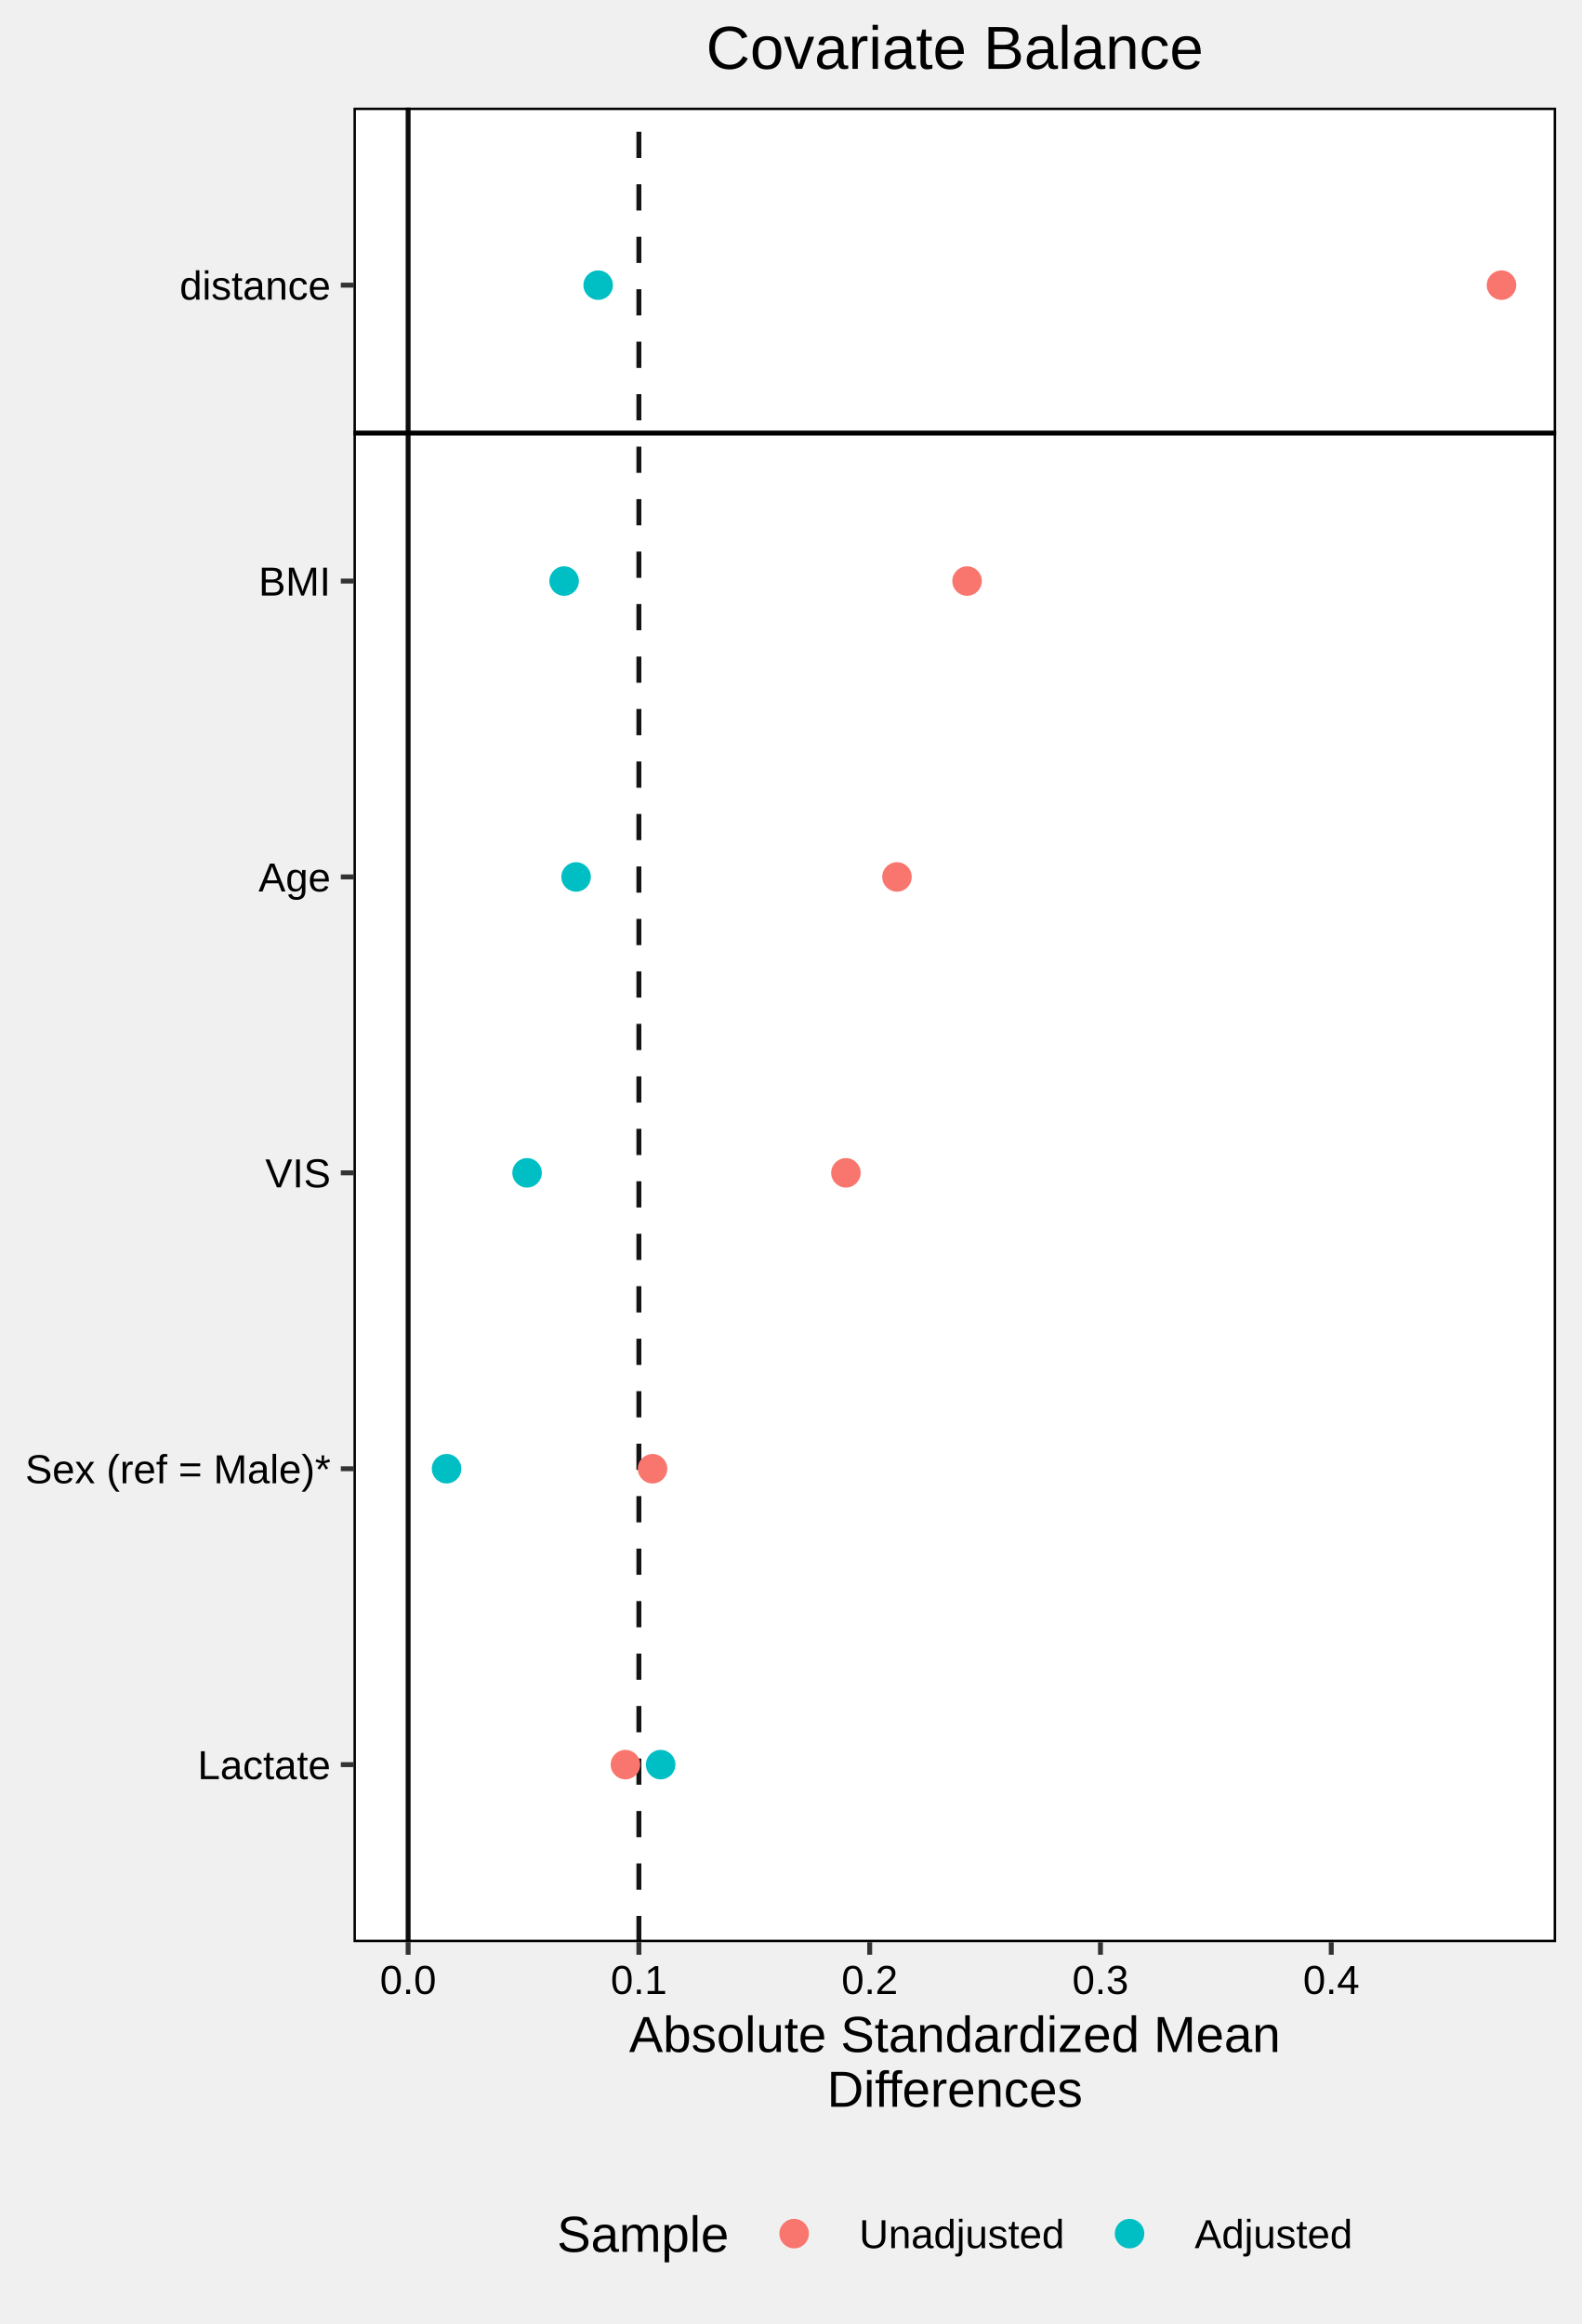
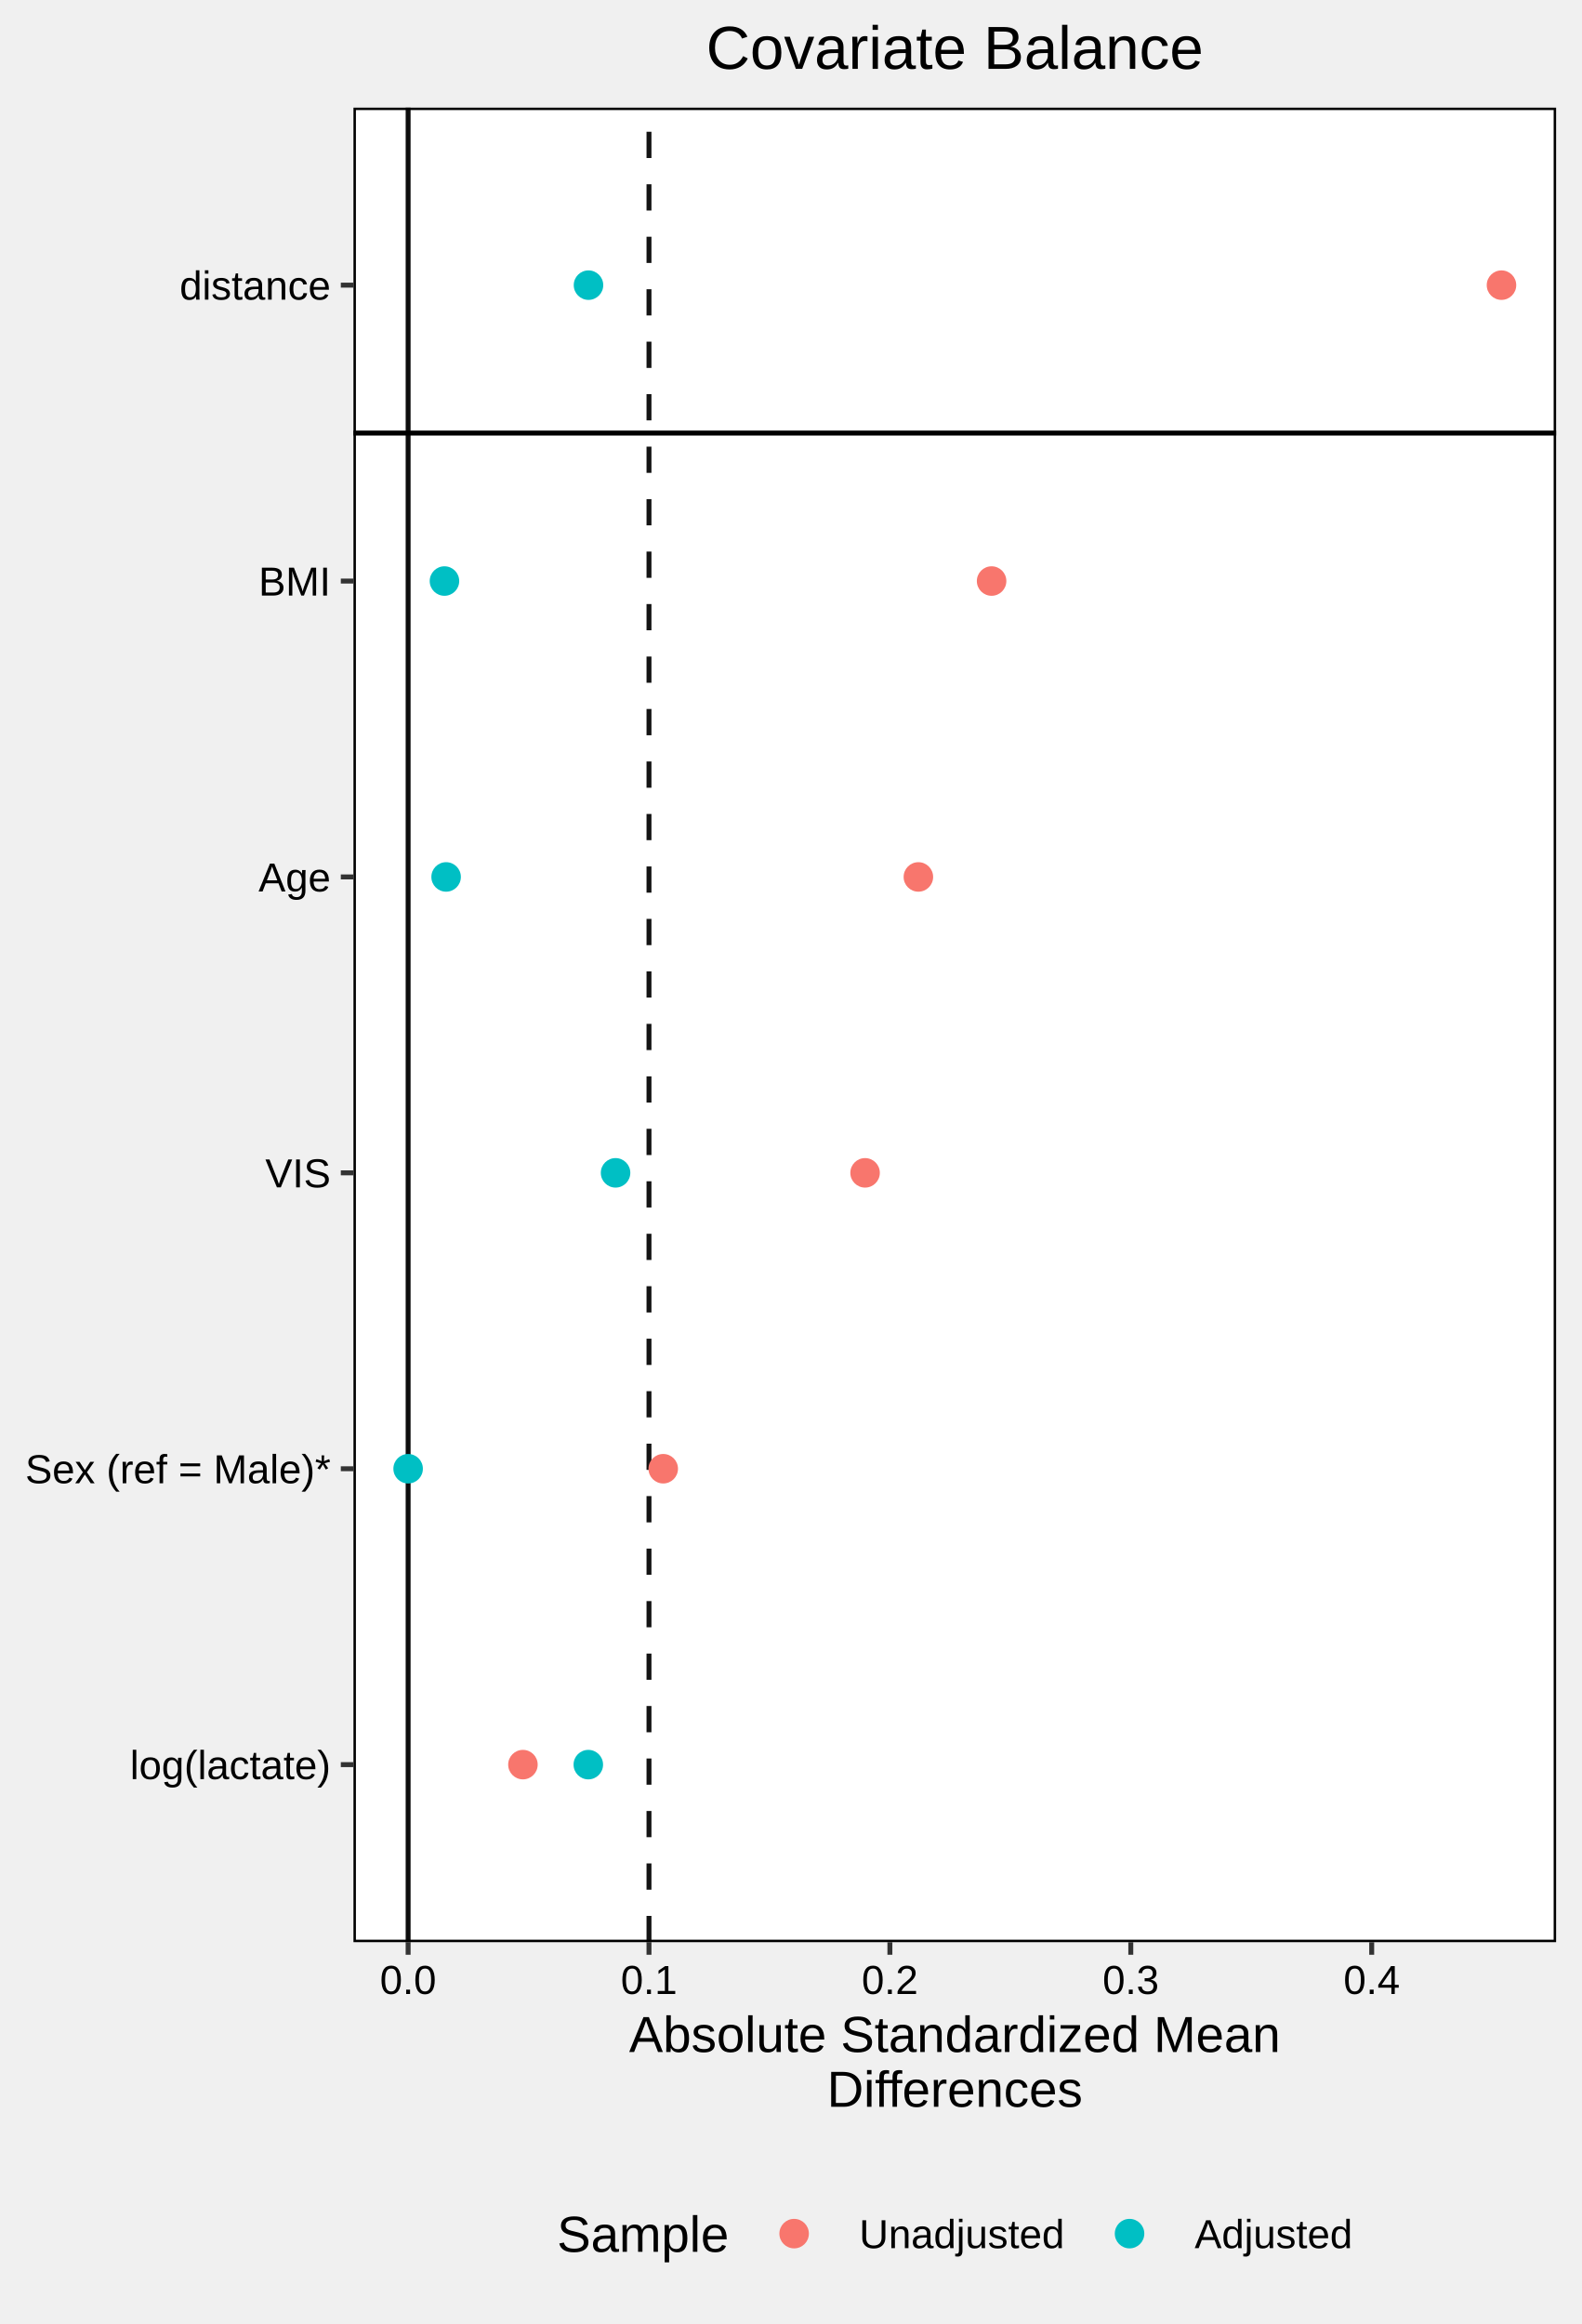
<svg xmlns="http://www.w3.org/2000/svg" class="svglite" width="342.99pt" height="504.00pt" viewBox="0 0 342.99 504.00">
  <defs>
    <style type="text/css">
    .svglite line, .svglite polyline, .svglite polygon, .svglite path, .svglite rect, .svglite circle {
      fill: none;
      stroke: #000000;
      stroke-linecap: round;
      stroke-linejoin: round;
      stroke-miterlimit: 10.00;
    }
    .svglite text {
      white-space: pre;
    }
  </style>
  </defs>
  <rect width="100%" height="100%" style="stroke: none; fill: none;" />
  <defs>
    <clipPath id="cpMC4wMHwzNDIuOTl8MC4wMHw1MDQuMDA=">
      <rect x="0.00" y="0.00" width="342.99" height="504.00" />
    </clipPath>
  </defs>
  <g clip-path="url(#cpMC4wMHwzNDIuOTl8MC4wMHw1MDQuMDA=)">
</g>
  <defs>
    <clipPath id="cpNzYuNjZ8MzM3LjUxfDIzLjM0fDQyMS4xOQ==">
      <rect x="76.66" y="23.34" width="260.85" height="397.85" />
    </clipPath>
  </defs>
  <g clip-path="url(#cpNzYuNjZ8MzM3LjUxfDIzLjM0fDQyMS4xOQ==)">
    <rect x="76.66" y="23.34" width="260.85" height="397.85" style="stroke-width: 1.07; stroke: none; fill: #FFFFFF;" />
    <line x1="88.52" y1="421.19" x2="88.52" y2="23.34" style="stroke-width: 1.07; stroke: #0D0D0D; stroke-linecap: butt;" />
-     <line x1="138.57" y1="421.19" x2="138.57" y2="23.34" style="stroke-width: 1.07; stroke: #141414; stroke-dasharray: 5.69,5.69; stroke-linecap: butt;" />
-     <circle cx="135.65" cy="382.69" r="3.20" style="stroke-width: 0.00; stroke: #F8766D; fill: #F8766D;" />
-     <circle cx="143.29" cy="382.69" r="3.20" style="stroke-width: 0.00; stroke: #00BFC4; fill: #00BFC4;" />
-     <circle cx="141.53" cy="318.52" r="3.20" style="stroke-width: 0.00; stroke: #F8766D; fill: #F8766D;" />
-     <circle cx="96.86" cy="318.52" r="3.20" style="stroke-width: 0.00; stroke: #00BFC4; fill: #00BFC4;" />
-     <circle cx="183.47" cy="254.35" r="3.20" style="stroke-width: 0.00; stroke: #F8766D; fill: #F8766D;" />
-     <circle cx="114.32" cy="254.35" r="3.20" style="stroke-width: 0.00; stroke: #00BFC4; fill: #00BFC4;" />
-     <circle cx="194.55" cy="190.18" r="3.20" style="stroke-width: 0.00; stroke: #F8766D; fill: #F8766D;" />
-     <circle cx="124.95" cy="190.18" r="3.20" style="stroke-width: 0.00; stroke: #00BFC4; fill: #00BFC4;" />
-     <circle cx="209.75" cy="126.01" r="3.20" style="stroke-width: 0.00; stroke: #F8766D; fill: #F8766D;" />
-     <circle cx="122.35" cy="126.01" r="3.20" style="stroke-width: 0.00; stroke: #00BFC4; fill: #00BFC4;" />
+     <line x1="140.76" y1="421.19" x2="140.76" y2="23.34" style="stroke-width: 1.07; stroke: #141414; stroke-dasharray: 5.69,5.69; stroke-linecap: butt;" />
+     <circle cx="113.42" cy="382.69" r="3.20" style="stroke-width: 0.00; stroke: #F8766D; fill: #F8766D;" />
+     <circle cx="127.60" cy="382.69" r="3.20" style="stroke-width: 0.00; stroke: #00BFC4; fill: #00BFC4;" />
+     <circle cx="143.85" cy="318.52" r="3.20" style="stroke-width: 0.00; stroke: #F8766D; fill: #F8766D;" />
+     <circle cx="88.52" cy="318.52" r="3.20" style="stroke-width: 0.00; stroke: #00BFC4; fill: #00BFC4;" />
+     <circle cx="187.63" cy="254.35" r="3.20" style="stroke-width: 0.00; stroke: #F8766D; fill: #F8766D;" />
+     <circle cx="133.51" cy="254.35" r="3.20" style="stroke-width: 0.00; stroke: #00BFC4; fill: #00BFC4;" />
+     <circle cx="199.19" cy="190.18" r="3.20" style="stroke-width: 0.00; stroke: #F8766D; fill: #F8766D;" />
+     <circle cx="96.76" cy="190.18" r="3.20" style="stroke-width: 0.00; stroke: #00BFC4; fill: #00BFC4;" />
+     <circle cx="215.07" cy="126.01" r="3.20" style="stroke-width: 0.00; stroke: #F8766D; fill: #F8766D;" />
+     <circle cx="96.40" cy="126.01" r="3.20" style="stroke-width: 0.00; stroke: #00BFC4; fill: #00BFC4;" />
    <circle cx="325.66" cy="61.84" r="3.20" style="stroke-width: 0.00; stroke: #F8766D; fill: #F8766D;" />
-     <circle cx="129.74" cy="61.84" r="3.20" style="stroke-width: 0.00; stroke: #00BFC4; fill: #00BFC4;" />
+     <circle cx="127.64" cy="61.84" r="3.20" style="stroke-width: 0.00; stroke: #00BFC4; fill: #00BFC4;" />
    <line x1="76.66" y1="93.92" x2="337.51" y2="93.92" style="stroke-width: 1.07; stroke-linecap: butt;" />
    <rect x="76.66" y="23.34" width="260.85" height="397.85" style="stroke-width: 1.07;" />
  </g>
  <g clip-path="url(#cpMC4wMHwzNDIuOTl8MC4wMHw1MDQuMDA=)">
-     <text x="71.73" y="385.84" text-anchor="end" style="font-size: 8.80px; font-family: &quot;Arial&quot;;" textLength="28.86px" lengthAdjust="spacingAndGlyphs">Lactate</text>
+     <text x="71.73" y="385.84" text-anchor="end" style="font-size: 8.80px; font-family: &quot;Arial&quot;;" textLength="43.52px" lengthAdjust="spacingAndGlyphs">log(lactate)</text>
    <text x="71.73" y="321.67" text-anchor="end" style="font-size: 8.80px; font-family: &quot;Arial&quot;;" textLength="66.25px" lengthAdjust="spacingAndGlyphs">Sex (ref = Male)*</text>
    <text x="71.73" y="257.50" text-anchor="end" style="font-size: 8.80px; font-family: &quot;Arial&quot;;" textLength="14.18px" lengthAdjust="spacingAndGlyphs">VIS</text>
    <text x="71.73" y="193.33" text-anchor="end" style="font-size: 8.80px; font-family: &quot;Arial&quot;;" textLength="15.66px" lengthAdjust="spacingAndGlyphs">Age</text>
    <text x="71.73" y="129.16" text-anchor="end" style="font-size: 8.80px; font-family: &quot;Arial&quot;;" textLength="15.64px" lengthAdjust="spacingAndGlyphs">BMI</text>
    <text x="71.73" y="64.99" text-anchor="end" style="font-size: 8.80px; font-family: &quot;Arial&quot;;" textLength="32.77px" lengthAdjust="spacingAndGlyphs">distance</text>
    <polyline points="73.92,382.69 76.66,382.69 " style="stroke-width: 1.07; stroke: #333333; stroke-linecap: butt;" />
    <polyline points="73.92,318.52 76.66,318.52 " style="stroke-width: 1.07; stroke: #333333; stroke-linecap: butt;" />
    <polyline points="73.92,254.35 76.66,254.35 " style="stroke-width: 1.07; stroke: #333333; stroke-linecap: butt;" />
    <polyline points="73.92,190.18 76.66,190.18 " style="stroke-width: 1.07; stroke: #333333; stroke-linecap: butt;" />
    <polyline points="73.92,126.01 76.66,126.01 " style="stroke-width: 1.07; stroke: #333333; stroke-linecap: butt;" />
    <polyline points="73.92,61.84 76.66,61.84 " style="stroke-width: 1.07; stroke: #333333; stroke-linecap: butt;" />
    <polyline points="88.52,423.93 88.52,421.19 " style="stroke-width: 1.07; stroke: #333333; stroke-linecap: butt;" />
-     <polyline points="138.57,423.93 138.57,421.19 " style="stroke-width: 1.07; stroke: #333333; stroke-linecap: butt;" />
-     <polyline points="188.63,423.93 188.63,421.19 " style="stroke-width: 1.07; stroke: #333333; stroke-linecap: butt;" />
-     <polyline points="238.68,423.93 238.68,421.19 " style="stroke-width: 1.07; stroke: #333333; stroke-linecap: butt;" />
-     <polyline points="288.74,423.93 288.74,421.19 " style="stroke-width: 1.07; stroke: #333333; stroke-linecap: butt;" />
+     <polyline points="140.76,423.93 140.76,421.19 " style="stroke-width: 1.07; stroke: #333333; stroke-linecap: butt;" />
+     <polyline points="193.01,423.93 193.01,421.19 " style="stroke-width: 1.07; stroke: #333333; stroke-linecap: butt;" />
+     <polyline points="245.26,423.93 245.26,421.19 " style="stroke-width: 1.07; stroke: #333333; stroke-linecap: butt;" />
+     <polyline points="297.51,423.93 297.51,421.19 " style="stroke-width: 1.07; stroke: #333333; stroke-linecap: butt;" />
    <text x="88.52" y="432.43" text-anchor="middle" style="font-size: 8.80px; font-family: &quot;Arial&quot;;" textLength="12.23px" lengthAdjust="spacingAndGlyphs">0.0</text>
-     <text x="138.57" y="432.43" text-anchor="middle" style="font-size: 8.80px; font-family: &quot;Arial&quot;;" textLength="12.23px" lengthAdjust="spacingAndGlyphs">0.1</text>
-     <text x="188.63" y="432.43" text-anchor="middle" style="font-size: 8.80px; font-family: &quot;Arial&quot;;" textLength="12.23px" lengthAdjust="spacingAndGlyphs">0.2</text>
-     <text x="238.68" y="432.43" text-anchor="middle" style="font-size: 8.80px; font-family: &quot;Arial&quot;;" textLength="12.23px" lengthAdjust="spacingAndGlyphs">0.3</text>
-     <text x="288.74" y="432.43" text-anchor="middle" style="font-size: 8.80px; font-family: &quot;Arial&quot;;" textLength="12.23px" lengthAdjust="spacingAndGlyphs">0.4</text>
+     <text x="140.76" y="432.43" text-anchor="middle" style="font-size: 8.80px; font-family: &quot;Arial&quot;;" textLength="12.23px" lengthAdjust="spacingAndGlyphs">0.1</text>
+     <text x="193.01" y="432.43" text-anchor="middle" style="font-size: 8.80px; font-family: &quot;Arial&quot;;" textLength="12.23px" lengthAdjust="spacingAndGlyphs">0.2</text>
+     <text x="245.26" y="432.43" text-anchor="middle" style="font-size: 8.80px; font-family: &quot;Arial&quot;;" textLength="12.23px" lengthAdjust="spacingAndGlyphs">0.3</text>
+     <text x="297.51" y="432.43" text-anchor="middle" style="font-size: 8.80px; font-family: &quot;Arial&quot;;" textLength="12.23px" lengthAdjust="spacingAndGlyphs">0.4</text>
    <text x="207.09" y="445.01" text-anchor="middle" style="font-size: 11.00px; font-family: &quot;Arial&quot;;" textLength="141.28px" lengthAdjust="spacingAndGlyphs">Absolute Standardized Mean</text>
    <text x="207.09" y="456.89" text-anchor="middle" style="font-size: 11.00px; font-family: &quot;Arial&quot;;" textLength="55.63px" lengthAdjust="spacingAndGlyphs">Differences</text>
    <text x="120.81" y="488.35" style="font-size: 11.00px; font-family: &quot;Arial&quot;;" textLength="37.30px" lengthAdjust="spacingAndGlyphs">Sample</text>
    <circle cx="172.24" cy="484.40" r="3.20" style="stroke-width: 0.00; stroke: #F8766D; fill: #F8766D;" />
    <circle cx="244.99" cy="484.40" r="3.20" style="stroke-width: 0.00; stroke: #00BFC4; fill: #00BFC4;" />
    <text x="186.36" y="487.55" style="font-size: 8.80px; font-family: &quot;Arial&quot;;" textLength="44.52px" lengthAdjust="spacingAndGlyphs">Unadjusted</text>
    <text x="259.11" y="487.55" style="font-size: 8.80px; font-family: &quot;Arial&quot;;" textLength="34.24px" lengthAdjust="spacingAndGlyphs">Adjusted</text>
    <text x="207.09" y="14.94" text-anchor="middle" style="font-size: 13.20px; font-family: &quot;Arial&quot;;" textLength="107.79px" lengthAdjust="spacingAndGlyphs">Covariate Balance</text>
  </g>
</svg>
